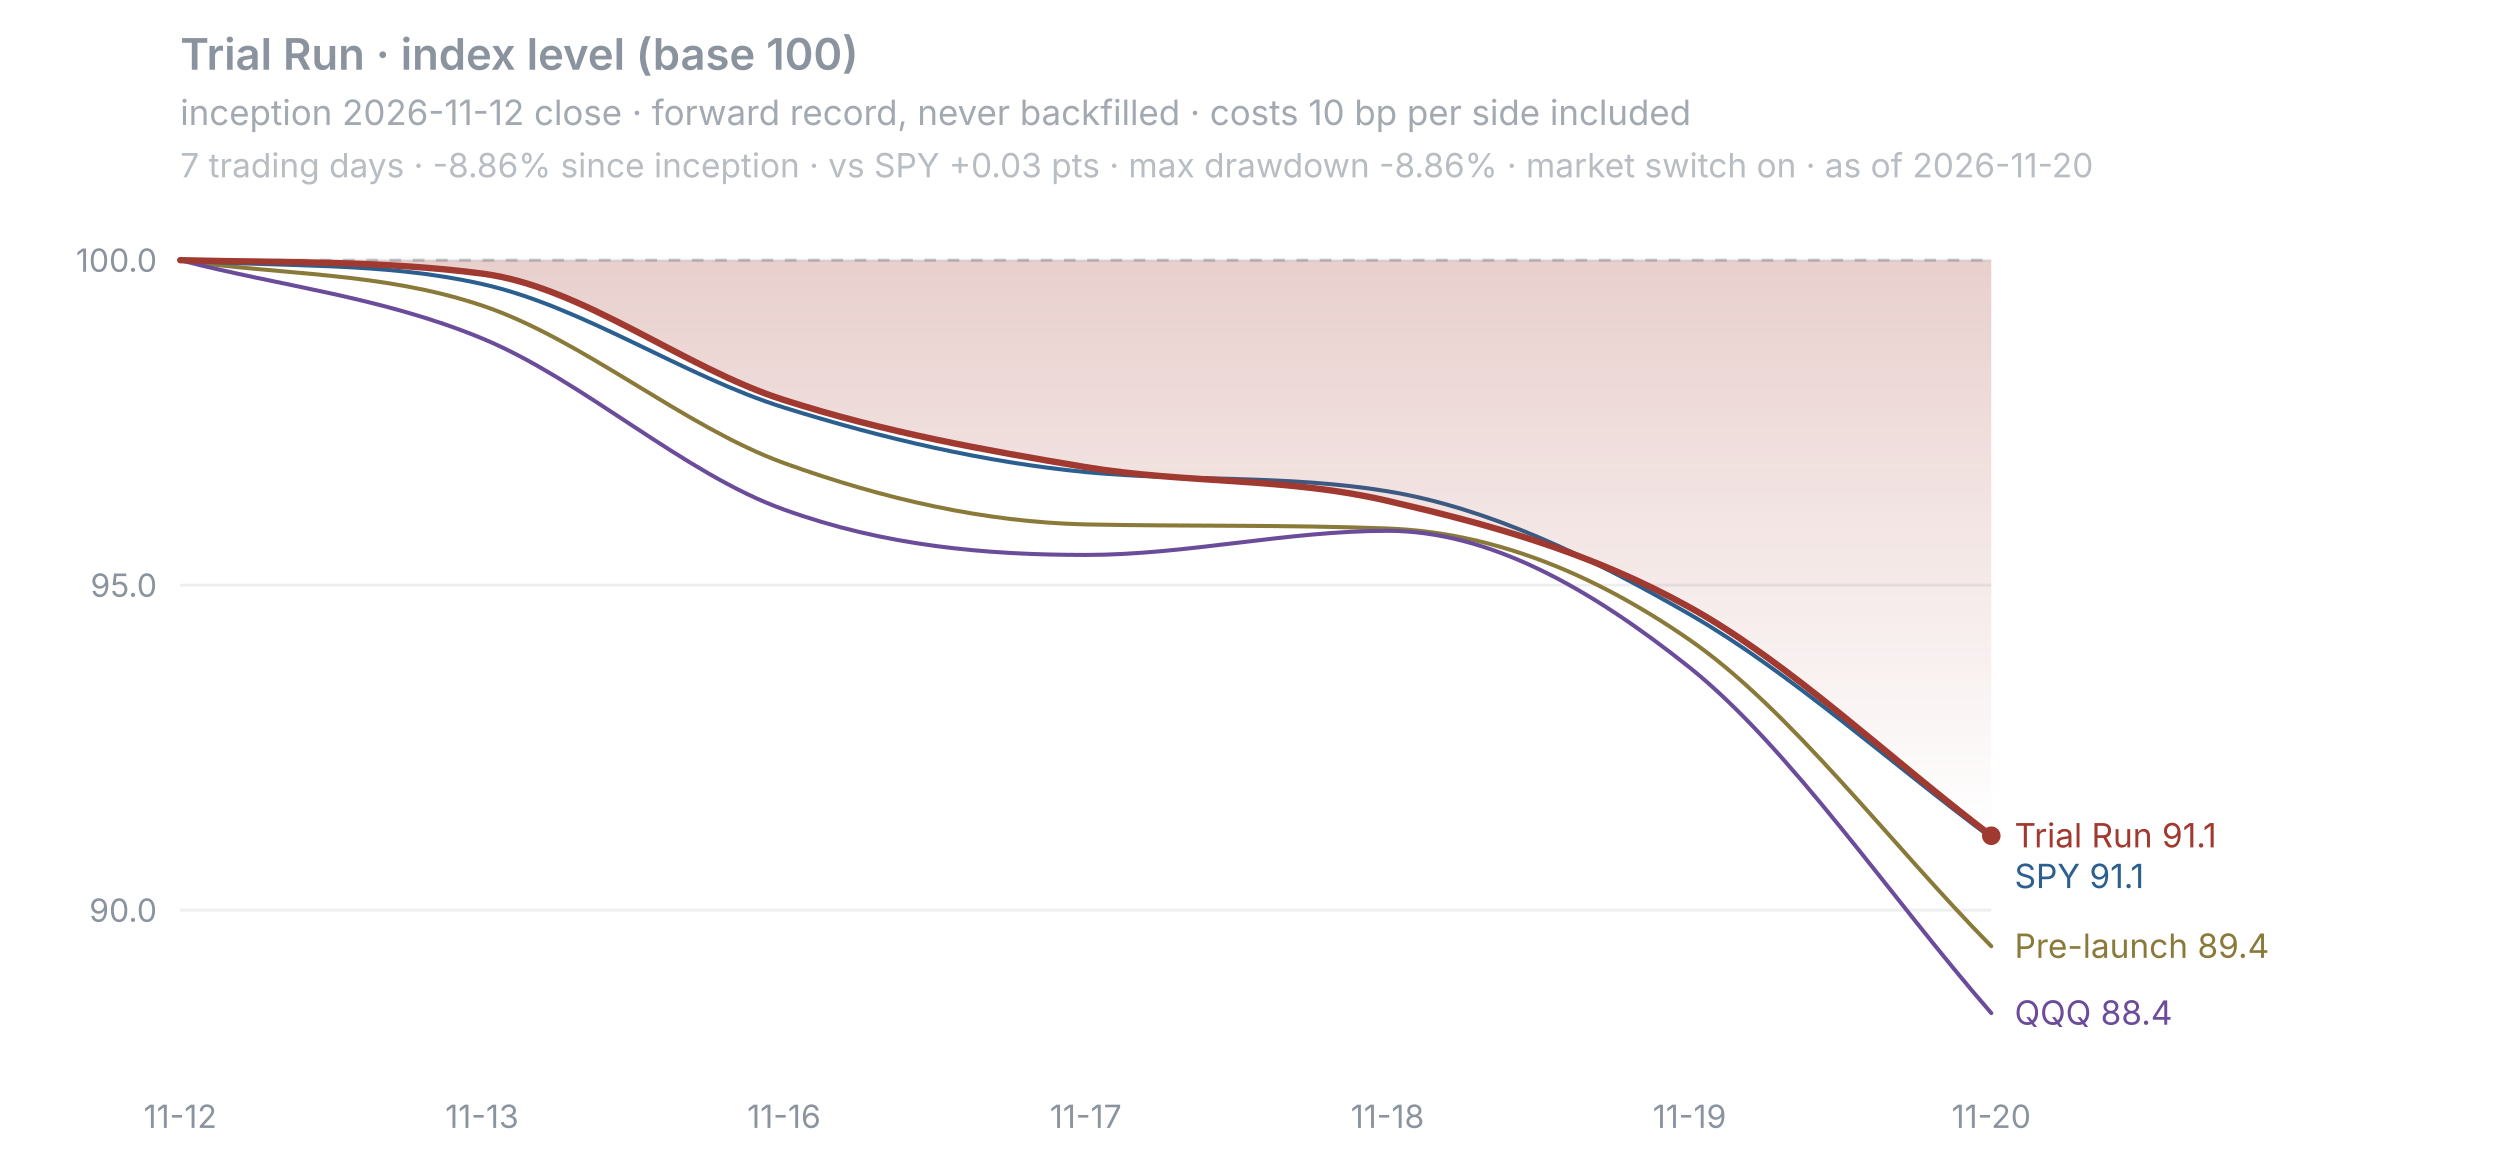
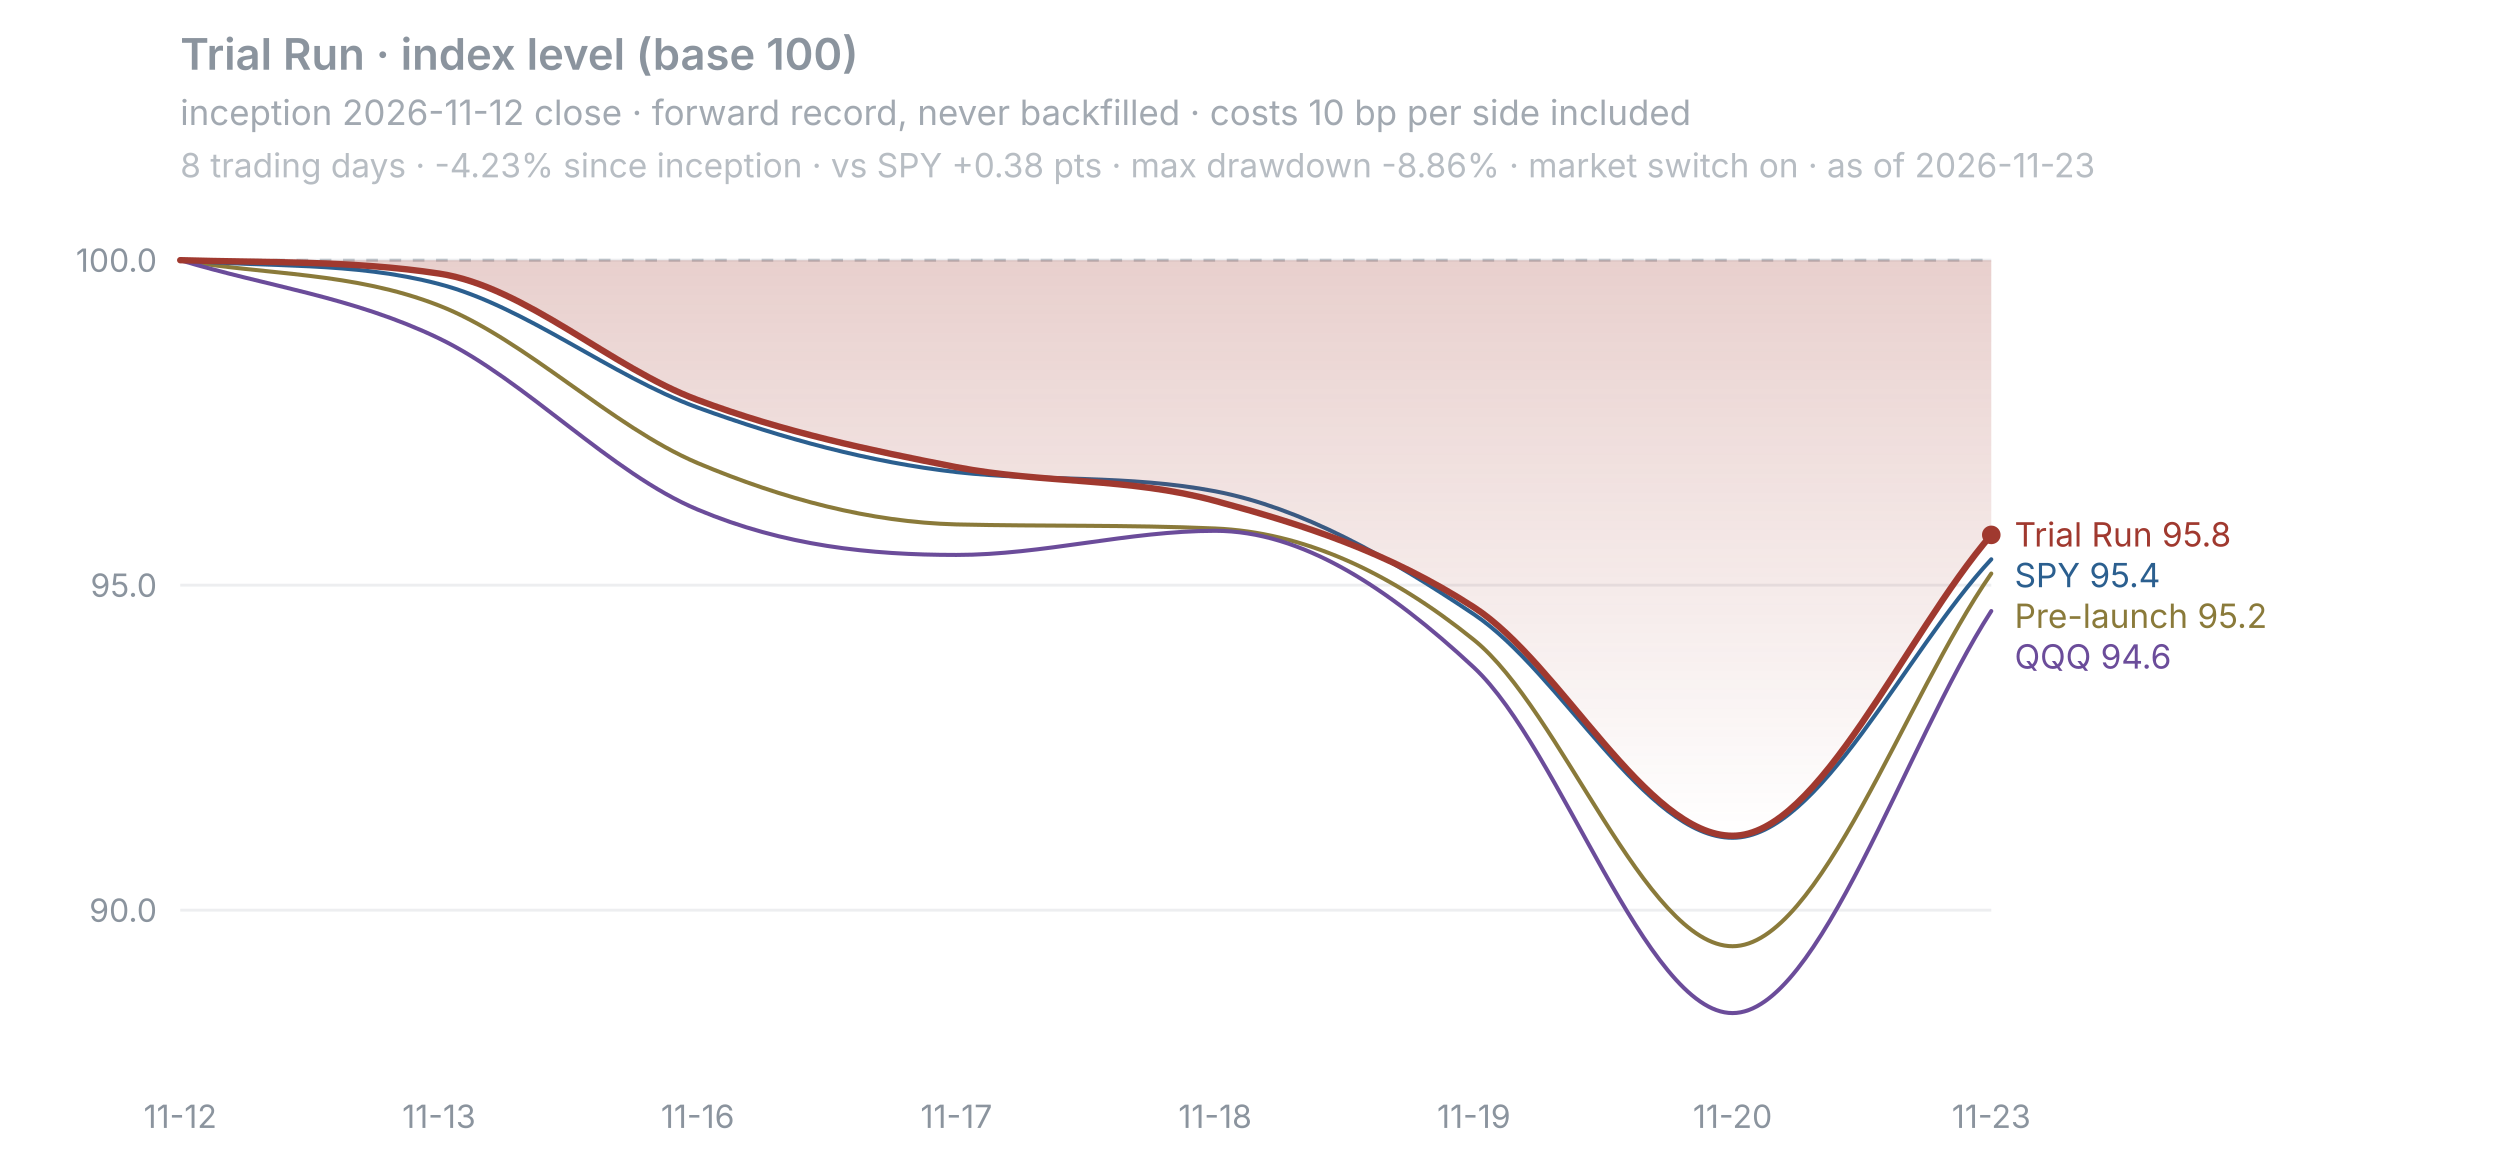
<svg xmlns="http://www.w3.org/2000/svg" viewBox="0 0 860 400" font-family="ui-sans-serif,system-ui,-apple-system,sans-serif">
  <text x="62" y="24" font-size="15" font-weight="600" fill="#8b949e">Trial Run · index level (base 100)</text>
  <text x="62" y="43" font-size="12" fill="#8b949e" opacity="0.8">inception 2026-11-12 close · forward record, never backfilled · costs 10 bp per side included</text>
-   <text x="62" y="61" font-size="11.5" fill="#8b949e" opacity="0.62">7 trading days · -8.86% since inception · vs SPY +0.03 pts · max drawdown -8.86% · market switch on · as of 2026-11-20</text>
+   <text x="62" y="61" font-size="11.5" fill="#8b949e" opacity="0.62">8 trading days · -4.23% since inception · vs SPY +0.38 pts · max drawdown -8.86% · market switch on · as of 2026-11-23</text>
  <line x1="62" y1="313.1" x2="685" y2="313.1" stroke="#8b949e" stroke-opacity="0.16" />
  <text x="54" y="317.1" font-size="11" fill="#8b949e" text-anchor="end">90.0</text>
  <line x1="62" y1="201.3" x2="685" y2="201.3" stroke="#8b949e" stroke-opacity="0.16" />
  <text x="54" y="205.3" font-size="11" fill="#8b949e" text-anchor="end">95.0</text>
  <line x1="62" y1="89.5" x2="685" y2="89.5" stroke="#8b949e" stroke-opacity="0.16" />
  <text x="54" y="93.5" font-size="11" fill="#8b949e" text-anchor="end">100.0</text>
  <line x1="62" y1="89.5" x2="685" y2="89.5" stroke="#8b949e" stroke-opacity="0.5" stroke-dasharray="4 4" />
  <text x="62.0" y="388" font-size="11" fill="#8b949e" text-anchor="middle">11-12</text>
-   <text x="165.8" y="388" font-size="11" fill="#8b949e" text-anchor="middle">11-13</text>
-   <text x="269.7" y="388" font-size="11" fill="#8b949e" text-anchor="middle">11-16</text>
-   <text x="373.5" y="388" font-size="11" fill="#8b949e" text-anchor="middle">11-17</text>
-   <text x="477.3" y="388" font-size="11" fill="#8b949e" text-anchor="middle">11-18</text>
-   <text x="581.2" y="388" font-size="11" fill="#8b949e" text-anchor="middle">11-19</text>
-   <text x="685.0" y="388" font-size="11" fill="#8b949e" text-anchor="middle">11-20</text>
-   <path d="M62.0,89.5 C96.6,94.7 131.2,93.5 165.8,105.1 C200.4,116.7 235.1,146.7 269.7,159.3 C304.3,171.8 338.9,179.6 373.5,180.4 C408.1,181.1 442.7,180.5 477.3,181.8 C511.9,183.1 546.6,196.1 581.2,220.1 C615.8,244.0 650.4,290.4 685.0,325.5" fill="none" stroke="#8a7a3a" stroke-width="1.4" stroke-linejoin="round" stroke-linecap="round" />
-   <path d="M62.0,89.5 C96.6,98.5 131.2,102.1 165.8,116.4 C200.4,130.7 235.1,162.9 269.7,175.3 C304.3,187.8 338.9,190.9 373.5,190.9 C408.1,190.9 442.7,182.6 477.3,182.6 C511.9,182.6 546.6,202.0 581.2,229.6 C615.8,257.3 650.4,308.8 685.0,348.5" fill="none" stroke="#6b4c9a" stroke-width="1.4" stroke-linejoin="round" stroke-linecap="round" />
-   <path d="M62.0,89.5 C96.6,92.0 131.2,89.9 165.8,97.7 C200.4,105.4 235.1,129.4 269.7,140.2 C304.3,151.0 338.9,159.0 373.5,162.4 C408.1,165.7 442.7,163.3 477.3,169.0 C511.9,174.7 546.6,191.4 581.2,211.3 C615.8,231.2 650.4,262.6 685.0,288.2" fill="none" stroke="#2b5f8f" stroke-width="1.4" stroke-linejoin="round" stroke-linecap="round" />
+   <text x="151.0" y="388" font-size="11" fill="#8b949e" text-anchor="middle">11-13</text>
+   <text x="240.0" y="388" font-size="11" fill="#8b949e" text-anchor="middle">11-16</text>
+   <text x="329.0" y="388" font-size="11" fill="#8b949e" text-anchor="middle">11-17</text>
+   <text x="418.0" y="388" font-size="11" fill="#8b949e" text-anchor="middle">11-18</text>
+   <text x="507.0" y="388" font-size="11" fill="#8b949e" text-anchor="middle">11-19</text>
+   <text x="596.0" y="388" font-size="11" fill="#8b949e" text-anchor="middle">11-20</text>
+   <text x="685.0" y="388" font-size="11" fill="#8b949e" text-anchor="middle">11-23</text>
+   <path d="M62.0,89.5 C91.7,94.7 121.3,93.5 151.0,105.1 C180.7,116.7 210.3,146.7 240.0,159.3 C269.7,171.8 299.3,179.6 329.0,180.4 C358.7,181.1 388.3,180.5 418.0,181.8 C447.7,183.1 477.3,196.1 507.0,220.1 C536.7,244.0 566.3,325.5 596.0,325.5 C625.7,325.5 655.3,240.0 685.0,197.3" fill="none" stroke="#8a7a3a" stroke-width="1.4" stroke-linejoin="round" stroke-linecap="round" />
+   <path d="M62.0,89.5 C91.7,98.5 121.3,102.1 151.0,116.4 C180.7,130.7 210.3,162.9 240.0,175.3 C269.7,187.8 299.3,190.9 329.0,190.9 C358.7,190.9 388.3,182.6 418.0,182.6 C447.7,182.6 477.3,202.0 507.0,229.6 C536.7,257.3 566.3,348.5 596.0,348.5 C625.7,348.5 655.3,256.3 685.0,210.2" fill="none" stroke="#6b4c9a" stroke-width="1.4" stroke-linejoin="round" stroke-linecap="round" />
+   <path d="M62.0,89.5 C91.7,92.0 121.3,89.9 151.0,97.7 C180.7,105.4 210.3,129.4 240.0,140.2 C269.7,151.0 299.3,159.0 329.0,162.4 C358.7,165.7 388.3,163.3 418.0,169.0 C447.7,174.7 477.3,191.4 507.0,211.3 C536.7,231.2 566.3,288.2 596.0,288.2 C625.7,288.2 655.3,224.3 685.0,192.4" fill="none" stroke="#2b5f8f" stroke-width="1.4" stroke-linejoin="round" stroke-linecap="round" />
  <defs>
    <linearGradient id="gTrialRuninde" x1="0" y1="0" x2="0" y2="1">
      <stop offset="0" stop-color="#a0392f" stop-opacity="0.24" />
      <stop offset="1" stop-color="#a0392f" stop-opacity="0" />
    </linearGradient>
  </defs>
-   <path d="M62.0,89.5 C96.6,90.4 131.2,89.6 165.8,94.1 C200.4,98.6 235.1,126.6 269.7,137.6 C304.3,148.7 338.9,154.9 373.5,160.7 C408.1,166.4 442.7,164.2 477.3,172.3 C511.9,180.3 546.6,189.7 581.2,208.9 C615.8,228.1 650.4,261.3 685.0,287.5 L685.0,89.536 L62.0,89.536 Z" fill="url(#gTrialRuninde)" stroke="none" />
-   <path d="M62.0,89.5 C96.6,90.4 131.2,89.6 165.8,94.1 C200.4,98.6 235.1,126.6 269.7,137.6 C304.3,148.7 338.9,154.9 373.5,160.7 C408.1,166.4 442.7,164.2 477.3,172.3 C511.9,180.3 546.6,189.7 581.2,208.9 C615.8,228.1 650.4,261.3 685.0,287.5" fill="none" stroke="#a0392f" stroke-width="2.2" stroke-linejoin="round" stroke-linecap="round" />
-   <circle cx="685.0" cy="287.5" r="3.2" fill="#a0392f" />
-   <text x="693" y="291.5" font-size="11.5" fill="#a0392f">Trial Run 91.1</text>
-   <text x="693" y="305.5" font-size="11.5" fill="#2b5f8f">SPY 91.1</text>
-   <text x="693" y="329.5" font-size="11.5" fill="#8a7a3a">Pre-launch 89.4</text>
-   <text x="693" y="352.5" font-size="11.5" fill="#6b4c9a">QQQ 88.4</text>
+   <path d="M62.0,89.5 C91.7,90.4 121.3,89.6 151.0,94.1 C180.7,98.6 210.3,126.6 240.0,137.6 C269.7,148.7 299.3,154.9 329.0,160.7 C358.7,166.4 388.3,164.2 418.0,172.3 C447.7,180.3 477.3,189.7 507.0,208.9 C536.7,228.1 566.3,287.5 596.0,287.5 C625.7,287.5 655.3,218.5 685.0,184.0 L685.0,89.536 L62.0,89.536 Z" fill="url(#gTrialRuninde)" stroke="none" />
+   <path d="M62.0,89.5 C91.7,90.4 121.3,89.6 151.0,94.1 C180.7,98.6 210.3,126.6 240.0,137.6 C269.7,148.7 299.3,154.9 329.0,160.7 C358.7,166.4 388.3,164.2 418.0,172.3 C447.7,180.3 477.3,189.7 507.0,208.9 C536.7,228.1 566.3,287.5 596.0,287.5 C625.7,287.5 655.3,218.5 685.0,184.0" fill="none" stroke="#a0392f" stroke-width="2.2" stroke-linejoin="round" stroke-linecap="round" />
+   <circle cx="685.0" cy="184.0" r="3.2" fill="#a0392f" />
+   <text x="693" y="188.0" font-size="11.5" fill="#a0392f">Trial Run 95.8</text>
+   <text x="693" y="202.0" font-size="11.5" fill="#2b5f8f">SPY 95.4</text>
+   <text x="693" y="216.0" font-size="11.5" fill="#8a7a3a">Pre-launch 95.2</text>
+   <text x="693" y="230.0" font-size="11.5" fill="#6b4c9a">QQQ 94.6</text>
</svg>
